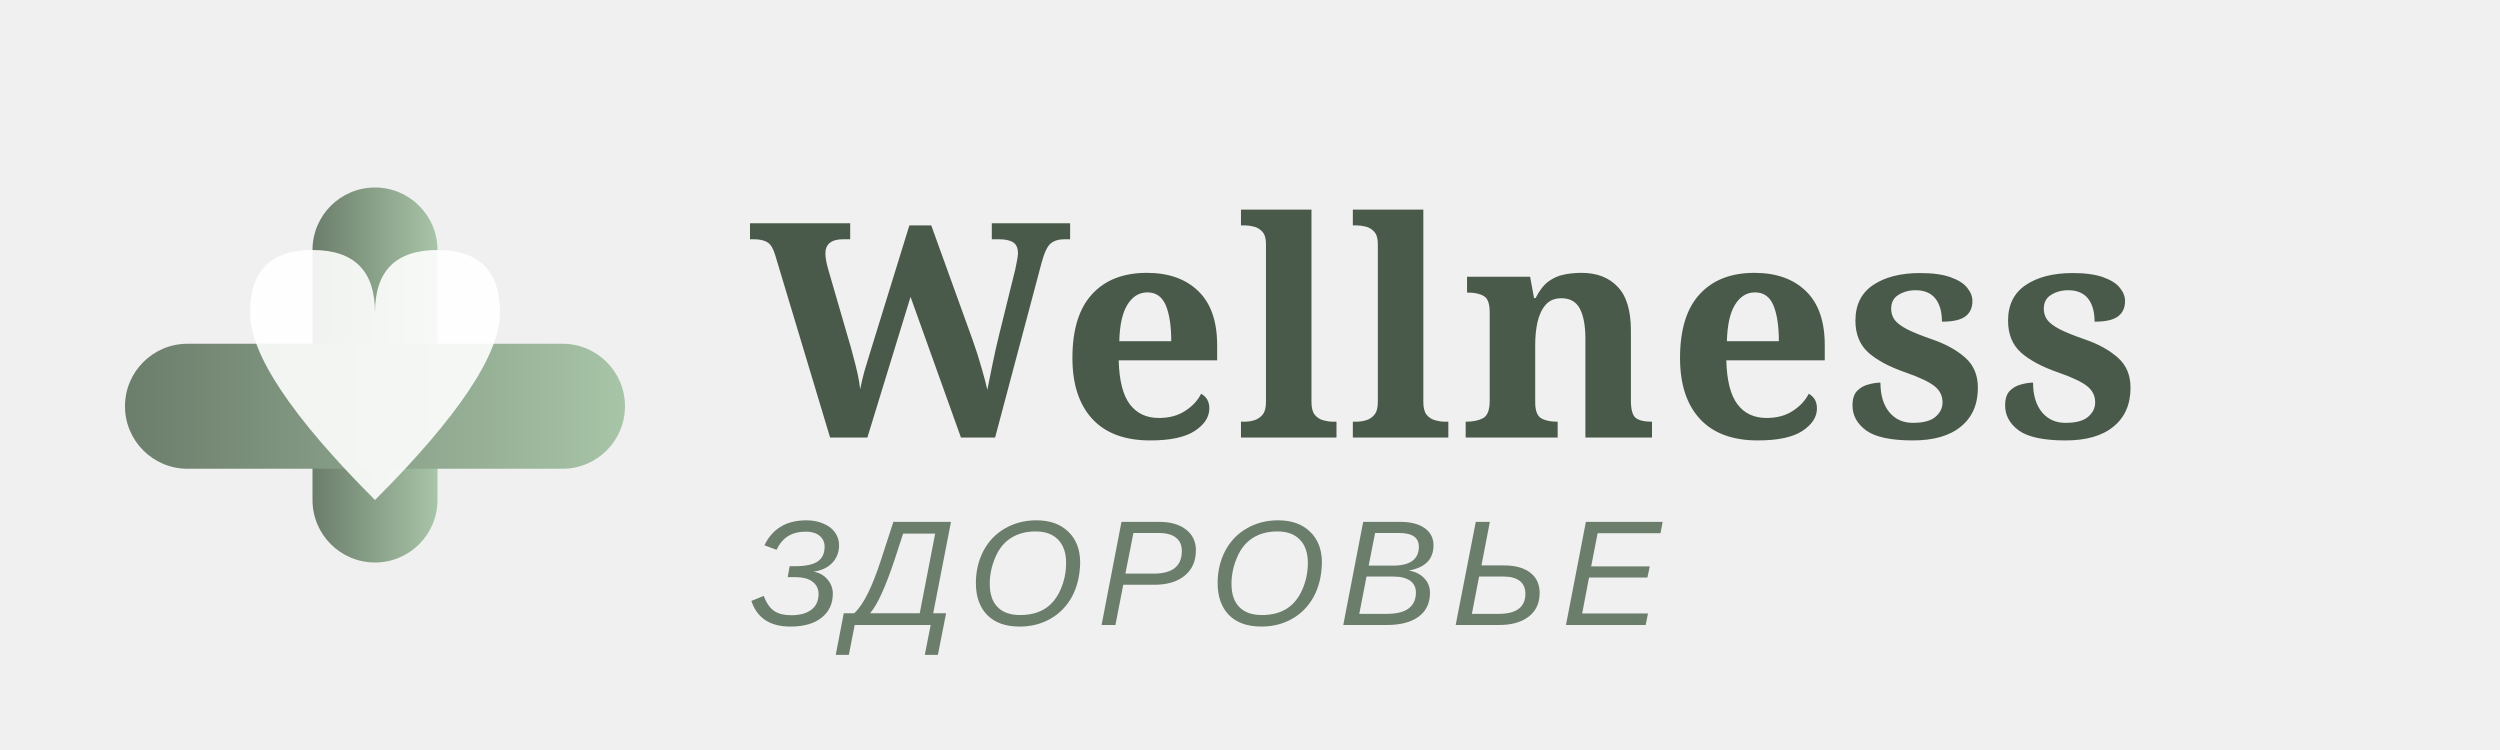
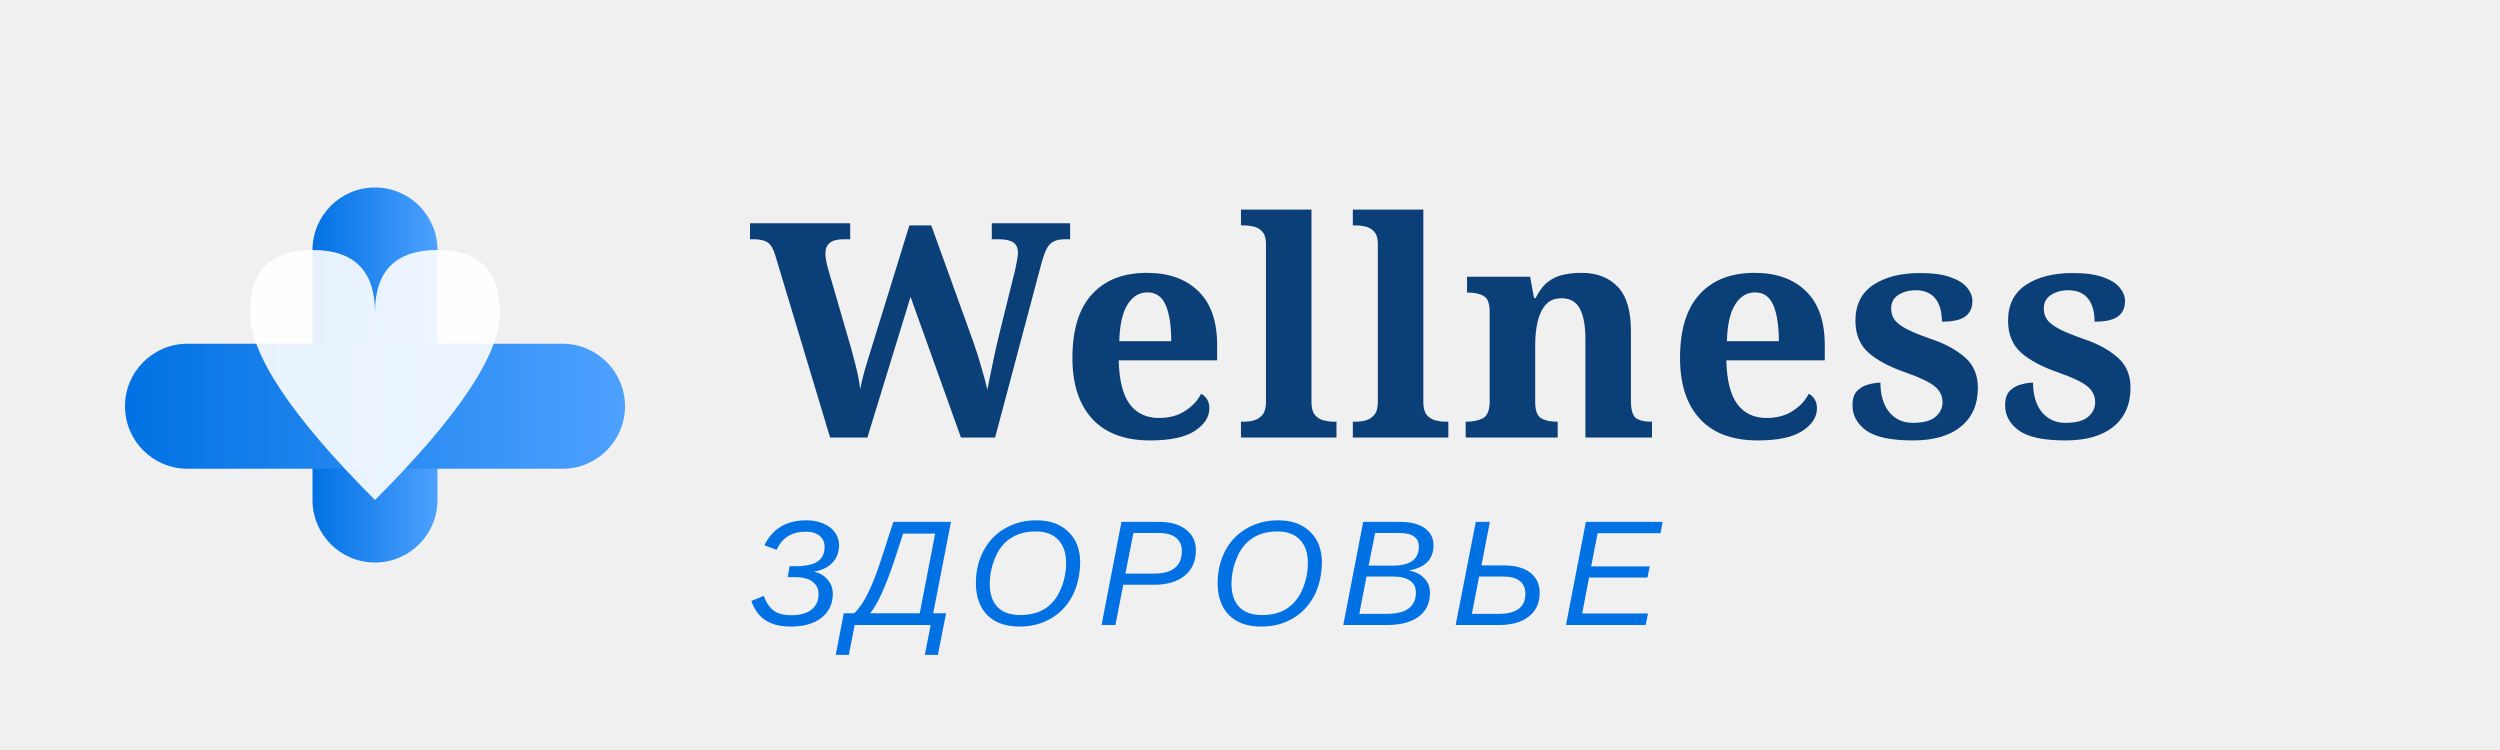
<svg xmlns="http://www.w3.org/2000/svg" viewBox="0 0 200 60" width="200" height="60">
  <defs>
    <linearGradient id="healthGrad" x1="0%" y1="0%" x2="100%" y2="0%">
-       <stop offset="0%" style="stop-color:#6b7d6b;stop-opacity:1" />
-       <stop offset="100%" style="stop-color:#a8c5a8;stop-opacity:1" />
+       <stop offset="0%" style="stop-color:#0071e3;stop-opacity:1" />
+       <stop offset="100%" style="stop-color:#4ea1ff;stop-opacity:1" />
    </linearGradient>
  </defs>
  <g transform="translate(5, 10)">
    <rect x="20" y="5" width="10" height="30" rx="5" fill="url(#healthGrad)" />
    <rect x="5" y="17.5" width="40" height="10" rx="5" fill="url(#healthGrad)" />
    <path d="M 25 15 Q 25 10, 30 10 Q 35 10, 35 15 Q 35 20, 25 30 Q 15 20, 15 15 Q 15 10, 20 10 Q 25 10, 25 15" fill="white" opacity="0.9" />
  </g>
-   <text x="60" y="35" font-family="Georgia, serif" font-size="24" font-weight="600" fill="#4a5a4a" letter-spacing="0.5px">
+   <text x="60" y="35" font-family="Georgia, serif" font-size="24" font-weight="600" fill="#0b3f78" letter-spacing="0.5px">
    Wellness
  </text>
-   <text x="60" y="50" font-family="Arial, sans-serif" font-size="12" fill="#6b7d6b" font-style="italic" letter-spacing="1px">
+   <text x="60" y="50" font-family="Arial, sans-serif" font-size="12" fill="#0071e3" font-style="italic" letter-spacing="1px">
    ЗДОРОВЬЕ
  </text>
</svg>
